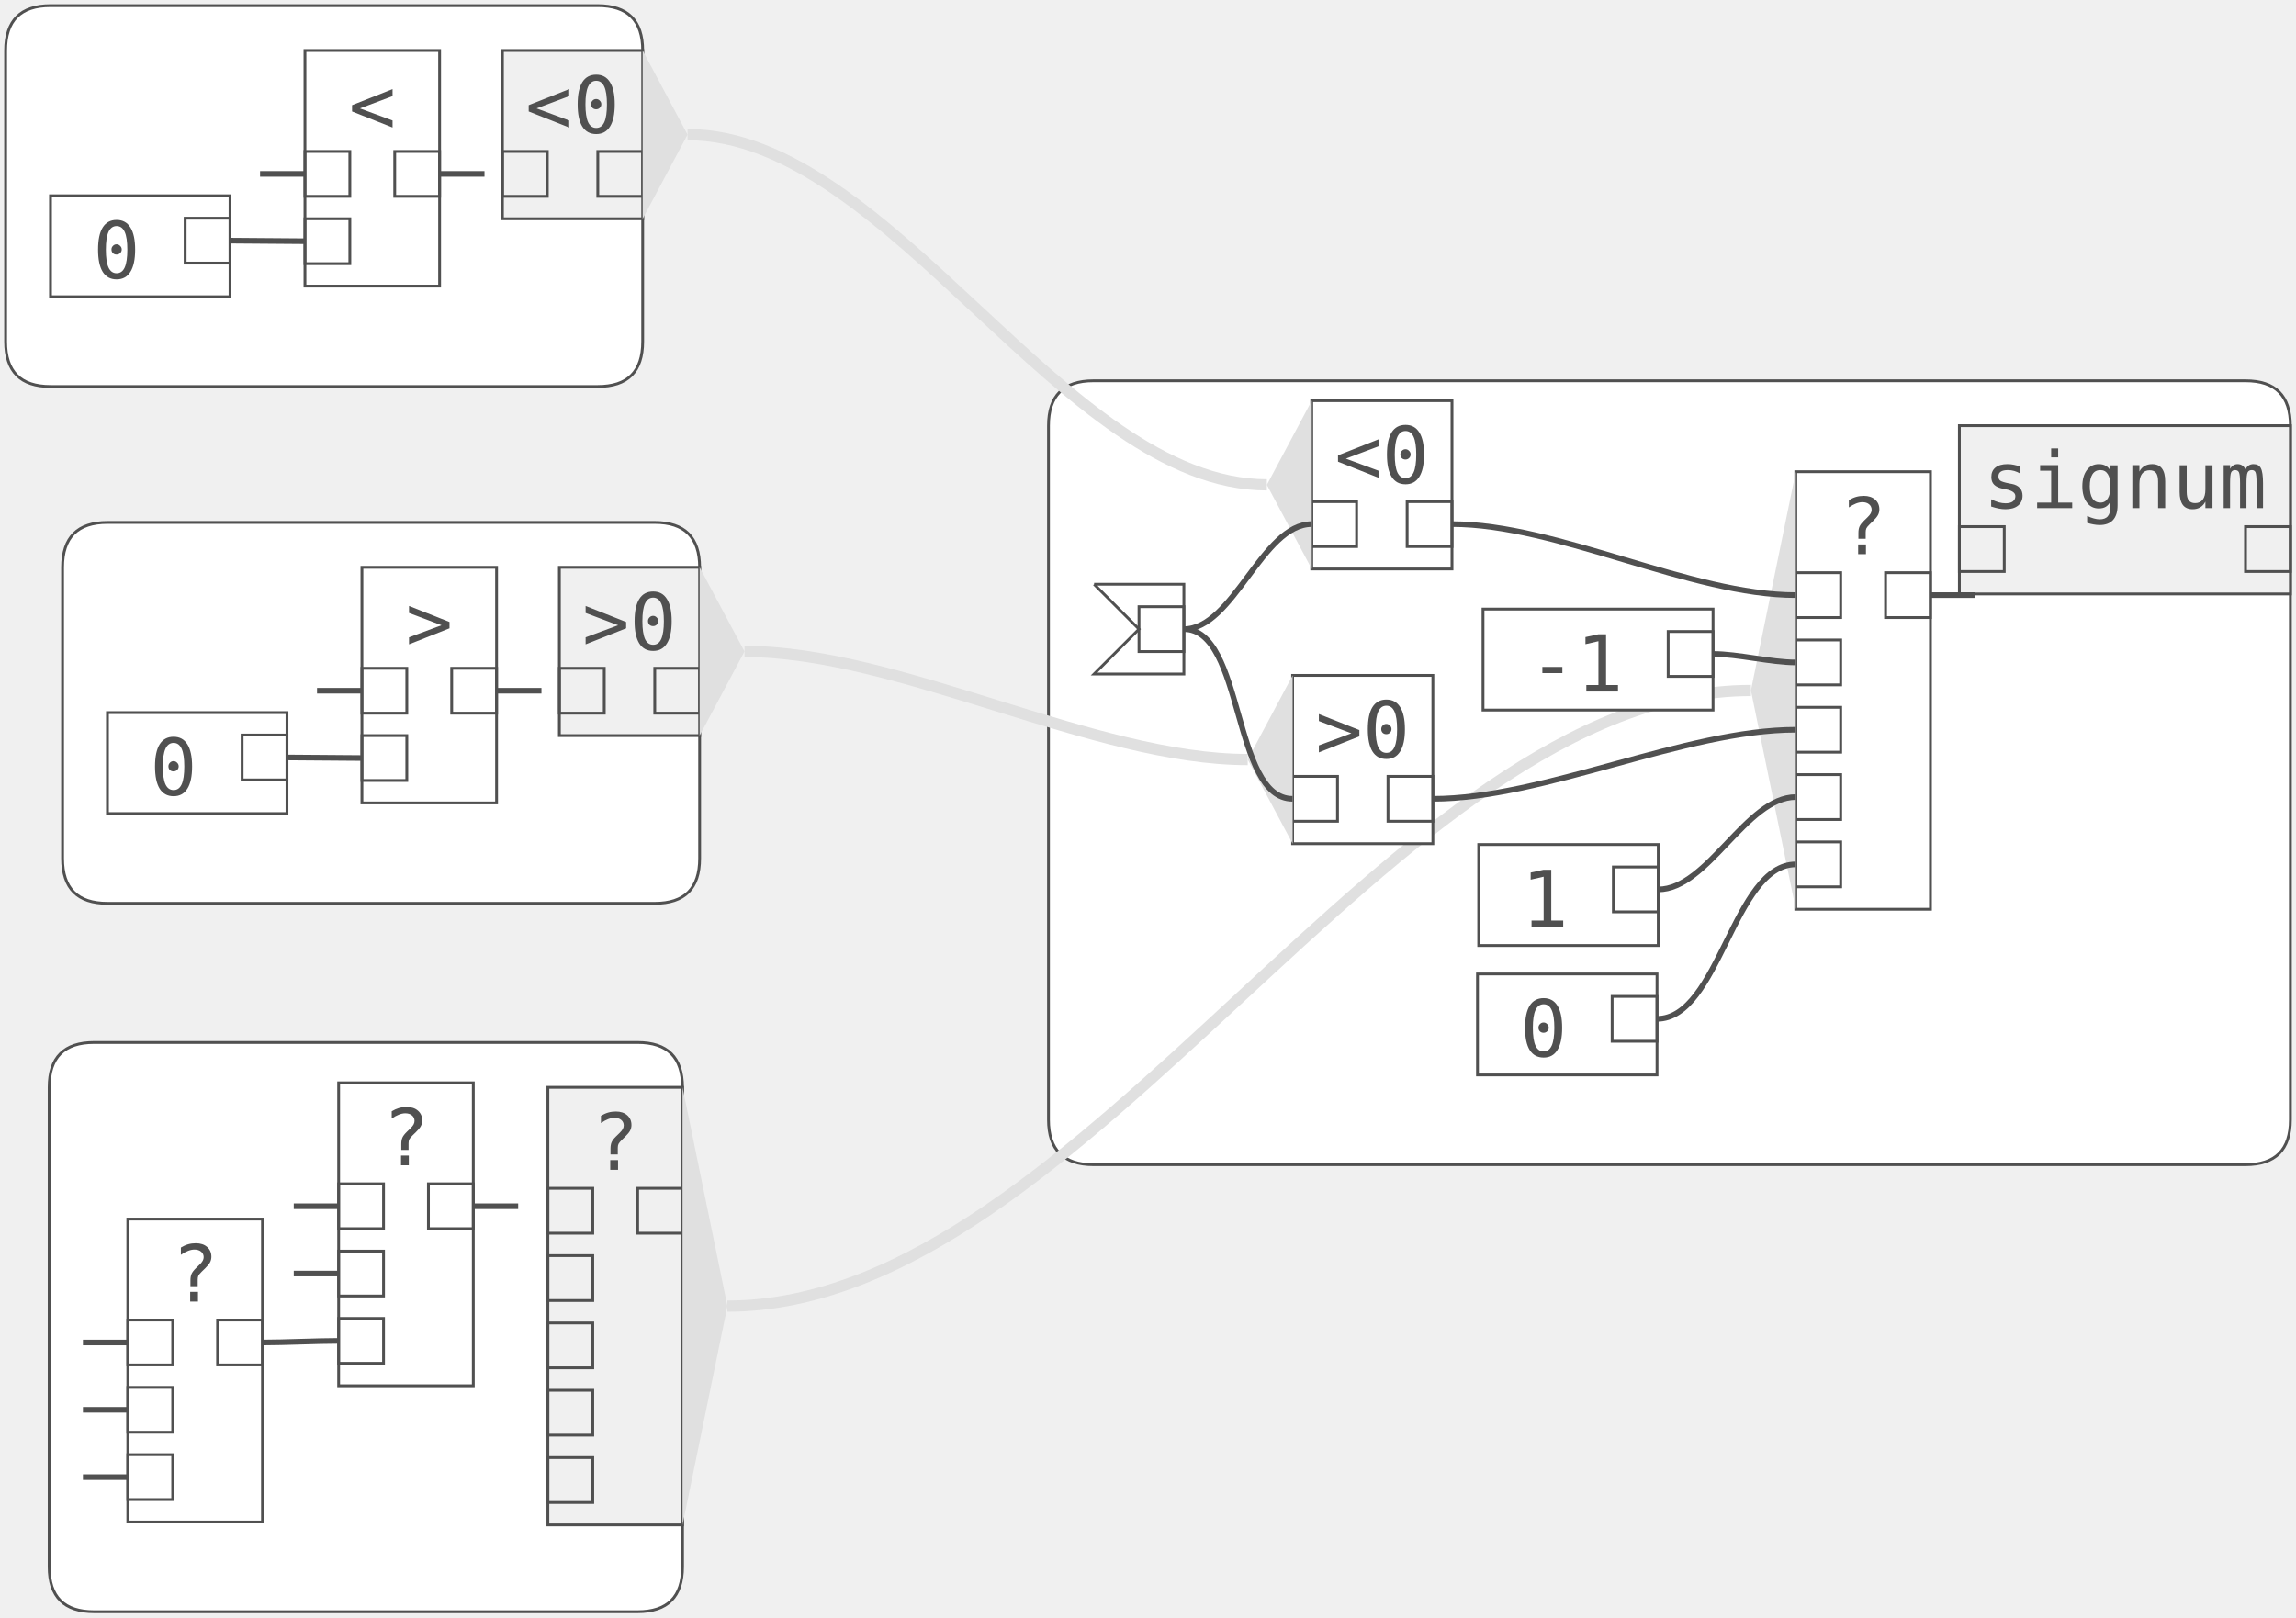
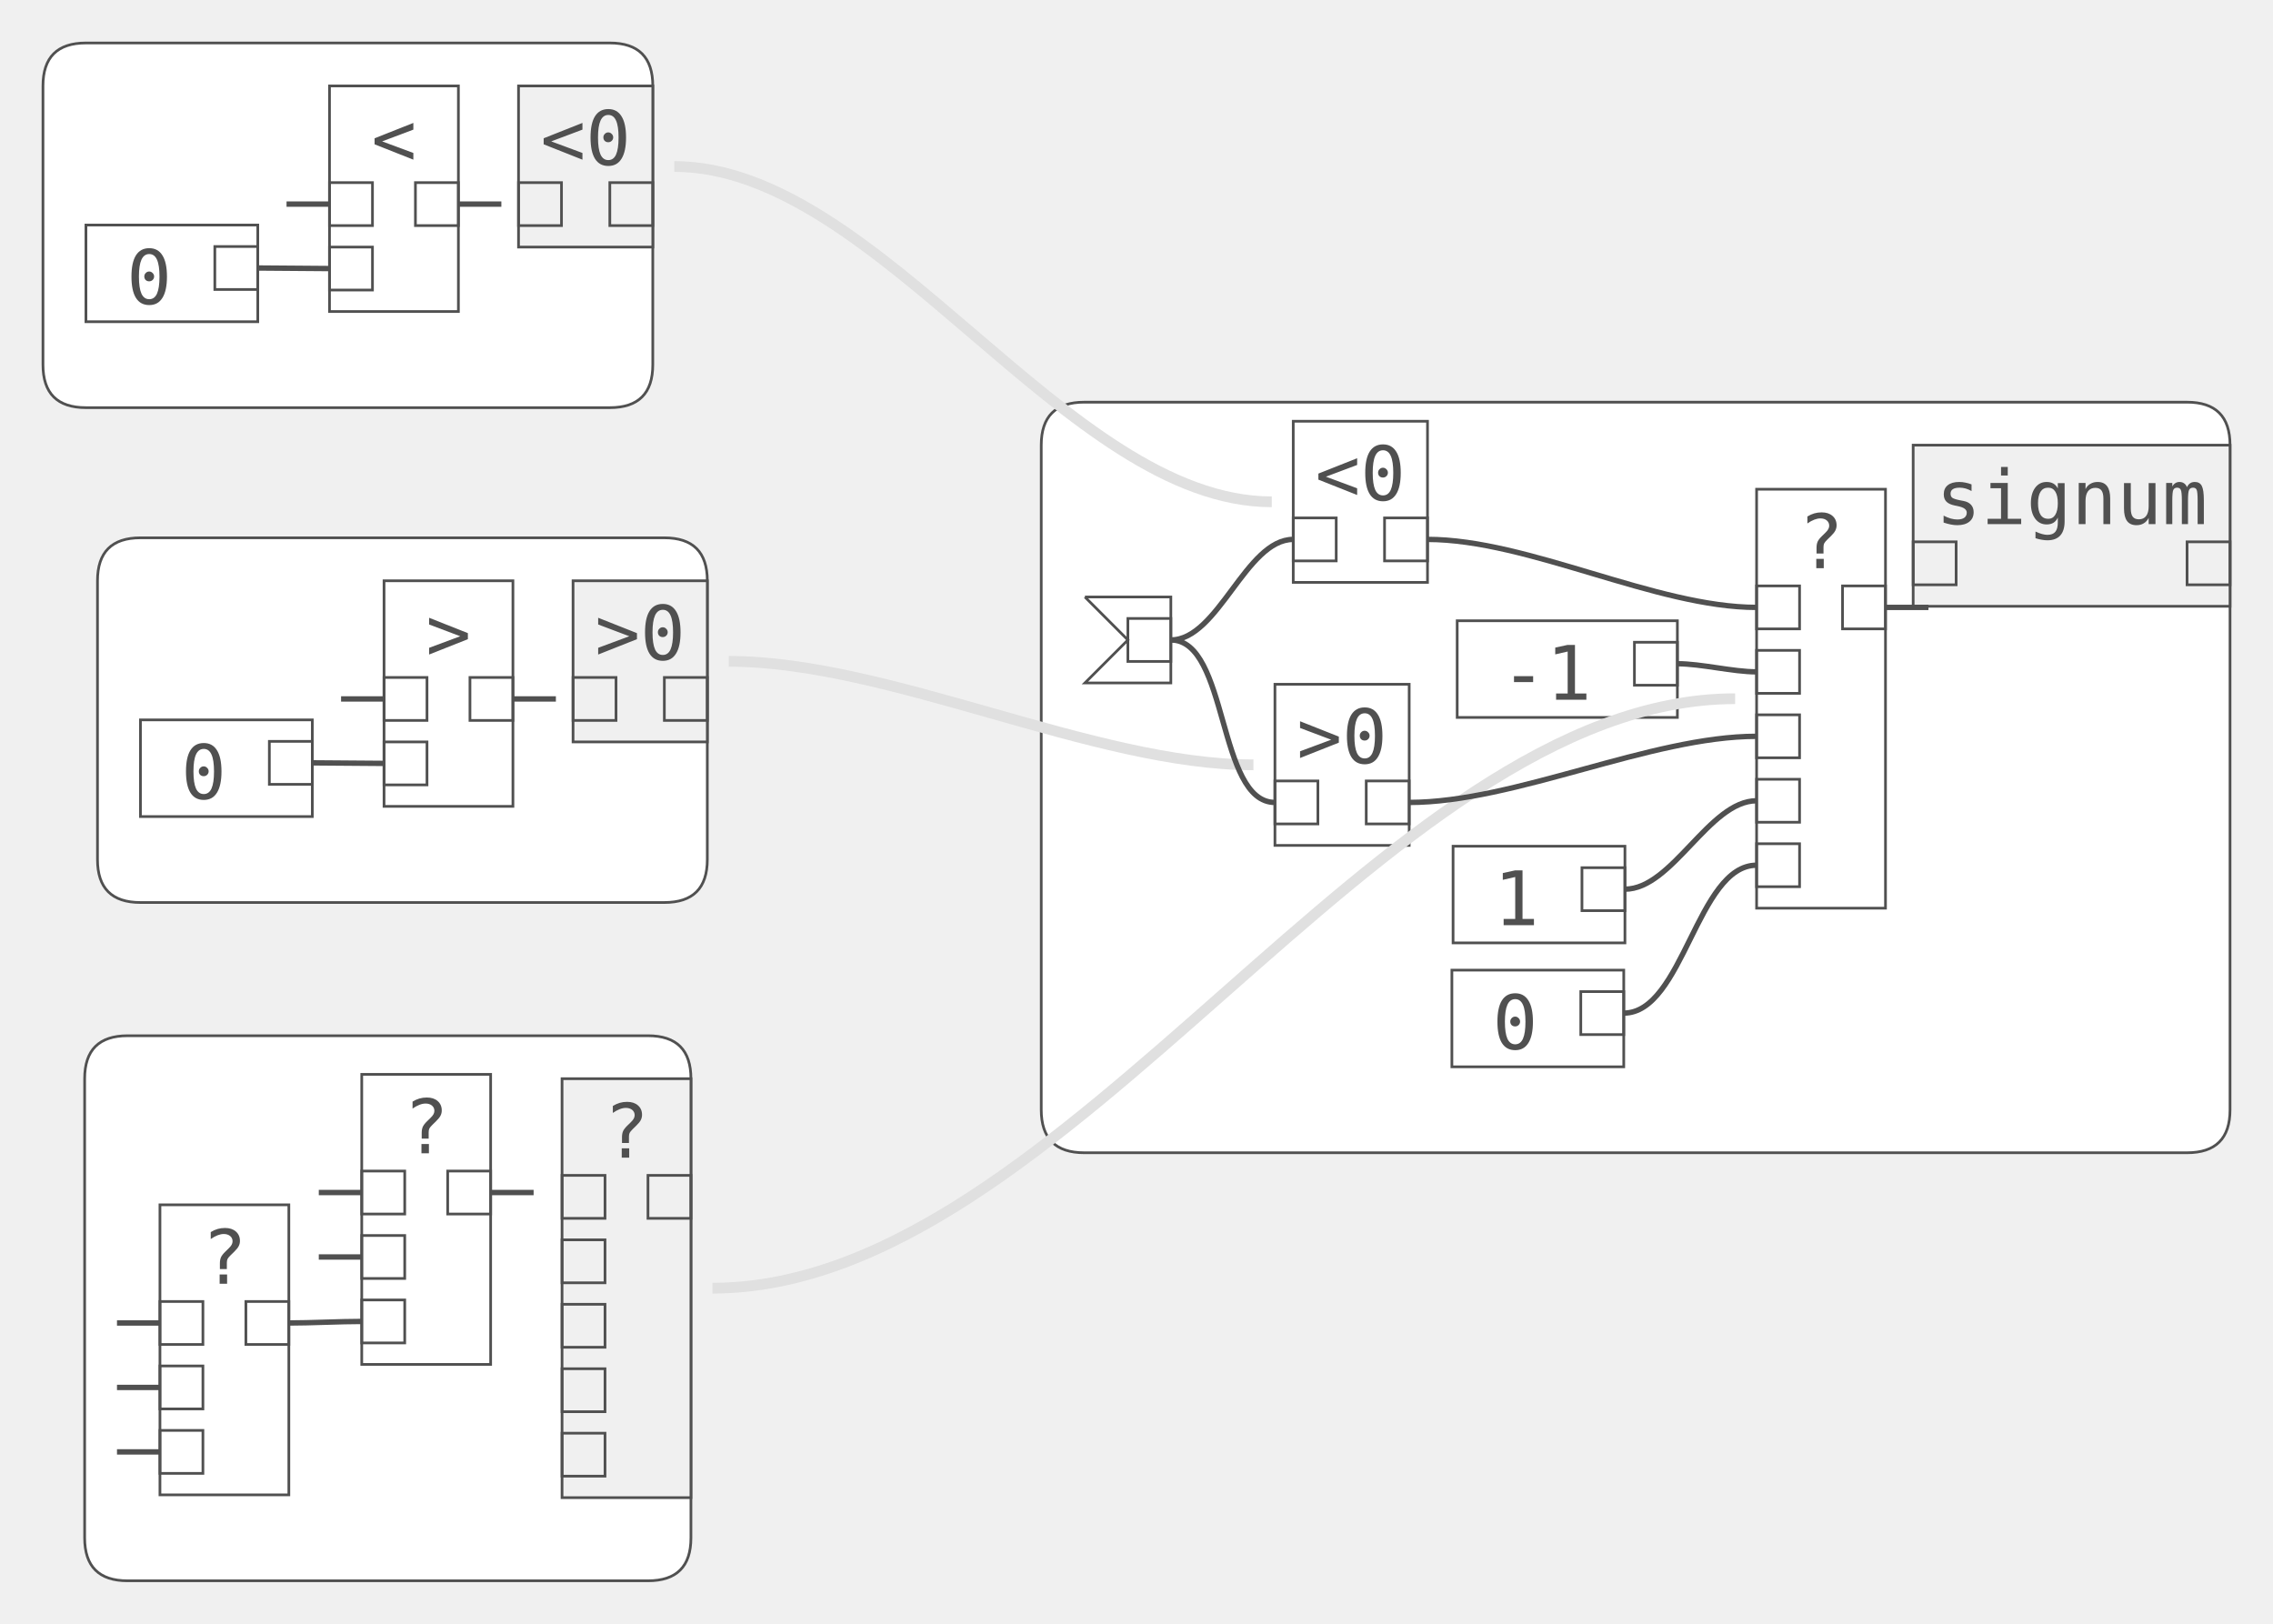
- <svg xmlns="http://www.w3.org/2000/svg" version="1.1" width="409.234" height="288.315">
+ <svg xmlns="http://www.w3.org/2000/svg" version="1.1" width="423.234" height="302.315">
  <defs />
-   <g transform="translate(-354.9979,-49.8608)">
+   <g transform="translate(-347.9979,-42.8608)">
    <g>
      <path fill="white" stroke="#505050" paint-order="fill stroke markers" d=" M 363.759 243.694 L 363.759 329.176 Q 363.759 337.176 371.759 337.176 L 468.651 337.176 Q 476.651 337.176 476.651 329.176 L 476.651 243.694 Q 476.651 235.694 468.651 235.694 L 371.759 235.694 Q 363.759 235.694 363.759 243.694" stroke-miterlimit="10" stroke-width="0.5" stroke-dasharray="" />
      <path fill="#F0F0F0" stroke="#505050" paint-order="fill stroke markers" d=" M 452.651 243.694 L 476.651 243.694 L 476.651 321.694 L 452.651 321.694 L 452.651 243.694 Z" stroke-miterlimit="10" stroke-width="0.5" stroke-dasharray="" />
      <path fill="none" stroke="none" />
      <text fill="#505050" stroke="none" font-family="monospace" font-size="14px" font-style="normal" font-weight="normal" text-decoration="normal" x="464.651" y="261.694" text-anchor="middle" dominant-baseline="text-after-edge">?</text>
      <path fill="none" stroke="#505050" paint-order="fill stroke markers" d=" M 452.651 261.694 L 460.651 261.694 L 460.651 269.694 L 452.651 269.694 L 452.651 261.694 Z" stroke-miterlimit="10" stroke-width="0.5" stroke-dasharray="" />
      <path fill="none" stroke="#505050" paint-order="fill stroke markers" d=" M 452.651 273.694 L 460.651 273.694 L 460.651 281.694 L 452.651 281.694 L 452.651 273.694 Z" stroke-miterlimit="10" stroke-width="0.5" stroke-dasharray="" />
      <path fill="none" stroke="#505050" paint-order="fill stroke markers" d=" M 452.651 285.694 L 460.651 285.694 L 460.651 293.694 L 452.651 293.694 L 452.651 285.694 Z" stroke-miterlimit="10" stroke-width="0.5" stroke-dasharray="" />
      <path fill="none" stroke="#505050" paint-order="fill stroke markers" d=" M 452.651 297.694 L 460.651 297.694 L 460.651 305.694 L 452.651 305.694 L 452.651 297.694 Z" stroke-miterlimit="10" stroke-width="0.5" stroke-dasharray="" />
      <path fill="none" stroke="#505050" paint-order="fill stroke markers" d=" M 452.651 309.694 L 460.651 309.694 L 460.651 317.694 L 452.651 317.694 L 452.651 309.694 Z" stroke-miterlimit="10" stroke-width="0.5" stroke-dasharray="" />
      <path fill="none" stroke="#505050" paint-order="fill stroke markers" d=" M 468.651 261.694 L 476.651 261.694 L 476.651 269.694 L 468.651 269.694 L 468.651 261.694 Z" stroke-miterlimit="10" stroke-width="0.5" stroke-dasharray="" />
      <path fill="none" stroke="#505050" paint-order="fill stroke markers" d=" M 415.357 264.888 L 407.357 264.888 M 415.357 276.888 L 407.357 276.888 M 377.781 289.176 L 369.781 289.176 M 377.781 301.176 L 369.781 301.176 M 377.781 313.176 L 369.781 313.176 M 439.357 264.888 L 447.357 264.888" stroke-miterlimit="10" stroke-dasharray="" />
      <path fill="white" stroke="#505050" paint-order="fill stroke markers" d=" M 377.781 267.176 L 401.781 267.176 L 401.781 321.176 L 377.781 321.176 L 377.781 267.176 Z" stroke-miterlimit="10" stroke-width="0.5" stroke-dasharray="" />
      <path fill="#F0F0F0" stroke="none" paint-order="stroke fill markers" d="" />
      <path fill="none" stroke="none" />
      <text fill="#505050" stroke="none" font-family="monospace" font-size="14px" font-style="normal" font-weight="normal" text-decoration="normal" x="389.781" y="285.176" text-anchor="middle" dominant-baseline="text-after-edge">?</text>
      <path fill="none" stroke="#505050" paint-order="fill stroke markers" d=" M 377.781 285.176 L 385.781 285.176 L 385.781 293.176 L 377.781 293.176 L 377.781 285.176 Z" stroke-miterlimit="10" stroke-width="0.5" stroke-dasharray="" />
      <path fill="none" stroke="#505050" paint-order="fill stroke markers" d=" M 377.781 297.176 L 385.781 297.176 L 385.781 305.176 L 377.781 305.176 L 377.781 297.176 Z" stroke-miterlimit="10" stroke-width="0.5" stroke-dasharray="" />
      <path fill="none" stroke="#505050" paint-order="fill stroke markers" d=" M 377.781 309.176 L 385.781 309.176 L 385.781 317.176 L 377.781 317.176 L 377.781 309.176 Z" stroke-miterlimit="10" stroke-width="0.5" stroke-dasharray="" />
      <path fill="none" stroke="#505050" paint-order="fill stroke markers" d=" M 393.781 285.176 L 401.781 285.176 L 401.781 293.176 L 393.781 293.176 L 393.781 285.176 Z" stroke-miterlimit="10" stroke-width="0.5" stroke-dasharray="" />
      <path fill="white" stroke="#505050" paint-order="fill stroke markers" d=" M 415.357 242.888 L 439.357 242.888 L 439.357 296.888 L 415.357 296.888 L 415.357 242.888 Z" stroke-miterlimit="10" stroke-width="0.5" stroke-dasharray="" />
      <path fill="#F0F0F0" stroke="none" paint-order="stroke fill markers" d="" />
      <path fill="none" stroke="none" />
      <text fill="#505050" stroke="none" font-family="monospace" font-size="14px" font-style="normal" font-weight="normal" text-decoration="normal" x="427.357" y="260.888" text-anchor="middle" dominant-baseline="text-after-edge">?</text>
      <path fill="none" stroke="#505050" paint-order="fill stroke markers" d=" M 415.357 260.888 L 423.357 260.888 L 423.357 268.888 L 415.357 268.888 L 415.357 260.888 Z" stroke-miterlimit="10" stroke-width="0.5" stroke-dasharray="" />
      <path fill="none" stroke="#505050" paint-order="fill stroke markers" d=" M 415.357 272.888 L 423.357 272.888 L 423.357 280.888 L 415.357 280.888 L 415.357 272.888 Z" stroke-miterlimit="10" stroke-width="0.5" stroke-dasharray="" />
      <path fill="none" stroke="#505050" paint-order="fill stroke markers" d=" M 415.357 284.888 L 423.357 284.888 L 423.357 292.888 L 415.357 292.888 L 415.357 284.888 Z" stroke-miterlimit="10" stroke-width="0.5" stroke-dasharray="" />
      <path fill="none" stroke="#505050" paint-order="fill stroke markers" d=" M 431.357 260.888 L 439.357 260.888 L 439.357 268.888 L 431.357 268.888 L 431.357 260.888 Z" stroke-miterlimit="10" stroke-width="0.5" stroke-dasharray="" />
      <path fill="white" stroke="#505050" paint-order="fill stroke markers" d=" M 355.998 58.861 L 355.998 110.759 Q 355.998 118.759 363.998 118.759 L 461.548 118.759 Q 469.548 118.759 469.548 110.759 L 469.548 58.861 Q 469.548 50.861 461.548 50.861 L 363.998 50.861 Q 355.998 50.861 355.998 58.861" stroke-miterlimit="10" stroke-width="0.5" stroke-dasharray="" />
      <path fill="#F0F0F0" stroke="#505050" paint-order="fill stroke markers" d=" M 444.548 58.861 L 469.548 58.861 L 469.548 88.861 L 444.548 88.861 L 444.548 58.861 Z" stroke-miterlimit="10" stroke-width="0.5" stroke-dasharray="" />
      <path fill="none" stroke="none" />
      <text fill="#505050" stroke="none" font-family="monospace" font-size="14px" font-style="normal" font-weight="normal" text-decoration="normal" x="457.048" y="76.861" text-anchor="middle" dominant-baseline="text-after-edge">&lt;0</text>
      <path fill="none" stroke="#505050" paint-order="fill stroke markers" d=" M 444.548 76.861 L 452.548 76.861 L 452.548 84.861 L 444.548 84.861 L 444.548 76.861 Z" stroke-miterlimit="10" stroke-width="0.5" stroke-dasharray="" />
      <path fill="none" stroke="#505050" paint-order="fill stroke markers" d=" M 461.548 76.861 L 469.548 76.861 L 469.548 84.861 L 461.548 84.861 L 461.548 76.861 Z" stroke-miterlimit="10" stroke-width="0.5" stroke-dasharray="" />
      <path fill="none" stroke="#505050" paint-order="fill stroke markers" d=" M 409.352 80.861 L 401.352 80.861 M 433.352 80.861 L 441.352 80.861" stroke-miterlimit="10" stroke-dasharray="" />
      <path fill="white" stroke="#505050" paint-order="fill stroke markers" d=" M 409.352 58.861 L 433.352 58.861 L 433.352 100.861 L 409.352 100.861 L 409.352 58.861 Z" stroke-miterlimit="10" stroke-width="0.5" stroke-dasharray="" />
      <path fill="#F0F0F0" stroke="none" paint-order="stroke fill markers" d="" />
      <path fill="none" stroke="none" />
      <text fill="#505050" stroke="none" font-family="monospace" font-size="14px" font-style="normal" font-weight="normal" text-decoration="normal" x="421.352" y="76.861" text-anchor="middle" dominant-baseline="text-after-edge">&lt;</text>
      <path fill="none" stroke="#505050" paint-order="fill stroke markers" d=" M 409.352 76.861 L 417.352 76.861 L 417.352 84.861 L 409.352 84.861 L 409.352 76.861 Z" stroke-miterlimit="10" stroke-width="0.5" stroke-dasharray="" />
      <path fill="none" stroke="#505050" paint-order="fill stroke markers" d=" M 409.352 88.861 L 417.352 88.861 L 417.352 96.861 L 409.352 96.861 L 409.352 88.861 Z" stroke-miterlimit="10" stroke-width="0.5" stroke-dasharray="" />
      <path fill="none" stroke="#505050" paint-order="fill stroke markers" d=" M 425.352 76.861 L 433.352 76.861 L 433.352 84.861 L 425.352 84.861 L 425.352 76.861 Z" stroke-miterlimit="10" stroke-width="0.5" stroke-dasharray="" />
      <path fill="white" stroke="#505050" paint-order="fill stroke markers" d=" M 363.998 84.759 L 395.998 84.759 L 395.998 102.759 L 363.998 102.759 L 363.998 84.759 Z" stroke-miterlimit="10" stroke-width="0.5" stroke-dasharray="" />
      <path fill="#F0F0F0" stroke="none" paint-order="stroke fill markers" d="" />
      <path fill="none" stroke="none" />
      <path fill="none" stroke="#505050" paint-order="fill stroke markers" d=" M 387.998 88.759 L 395.998 88.759 L 395.998 96.759 L 387.998 96.759 L 387.998 88.759 Z" stroke-miterlimit="10" stroke-width="0.5" stroke-dasharray="" />
      <text fill="#505050" stroke="none" font-family="monospace" font-size="14px" font-style="normal" font-weight="normal" text-decoration="normal" x="379.998" y="102.759" text-anchor="end" dominant-baseline="text-after-edge">0</text>
      <path fill="white" stroke="#505050" paint-order="fill stroke markers" d=" M 366.151 150.991 L 366.151 202.89 Q 366.151 210.89 374.151 210.89 L 471.7 210.89 Q 479.7 210.89 479.7 202.89 L 479.7 150.991 Q 479.7 142.991 471.7 142.991 L 374.151 142.991 Q 366.151 142.991 366.151 150.991" stroke-miterlimit="10" stroke-width="0.5" stroke-dasharray="" />
      <path fill="#F0F0F0" stroke="#505050" paint-order="fill stroke markers" d=" M 454.7 150.991 L 479.7 150.991 L 479.7 180.991 L 454.7 180.991 L 454.7 150.991 Z" stroke-miterlimit="10" stroke-width="0.5" stroke-dasharray="" />
      <path fill="none" stroke="none" />
      <text fill="#505050" stroke="none" font-family="monospace" font-size="14px" font-style="normal" font-weight="normal" text-decoration="normal" x="467.2" y="168.991" text-anchor="middle" dominant-baseline="text-after-edge">&gt;0</text>
      <path fill="none" stroke="#505050" paint-order="fill stroke markers" d=" M 454.7 168.991 L 462.7 168.991 L 462.7 176.991 L 454.7 176.991 L 454.7 168.991 Z" stroke-miterlimit="10" stroke-width="0.5" stroke-dasharray="" />
      <path fill="none" stroke="#505050" paint-order="fill stroke markers" d=" M 471.7 168.991 L 479.7 168.991 L 479.7 176.991 L 471.7 176.991 L 471.7 168.991 Z" stroke-miterlimit="10" stroke-width="0.5" stroke-dasharray="" />
      <path fill="none" stroke="#505050" paint-order="fill stroke markers" d=" M 419.505 172.991 L 411.505 172.991 M 443.505 172.991 L 451.505 172.991" stroke-miterlimit="10" stroke-dasharray="" />
      <path fill="white" stroke="#505050" paint-order="fill stroke markers" d=" M 374.151 176.89 L 406.151 176.89 L 406.151 194.89 L 374.151 194.89 L 374.151 176.89 Z" stroke-miterlimit="10" stroke-width="0.5" stroke-dasharray="" />
      <path fill="#F0F0F0" stroke="none" paint-order="stroke fill markers" d="" />
      <path fill="none" stroke="none" />
      <path fill="none" stroke="#505050" paint-order="fill stroke markers" d=" M 398.151 180.89 L 406.151 180.89 L 406.151 188.89 L 398.151 188.89 L 398.151 180.89 Z" stroke-miterlimit="10" stroke-width="0.5" stroke-dasharray="" />
      <text fill="#505050" stroke="none" font-family="monospace" font-size="14px" font-style="normal" font-weight="normal" text-decoration="normal" x="390.151" y="194.89" text-anchor="end" dominant-baseline="text-after-edge">0</text>
      <path fill="white" stroke="#505050" paint-order="fill stroke markers" d=" M 419.505 150.991 L 443.505 150.991 L 443.505 192.991 L 419.505 192.991 L 419.505 150.991 Z" stroke-miterlimit="10" stroke-width="0.5" stroke-dasharray="" />
      <path fill="#F0F0F0" stroke="none" paint-order="stroke fill markers" d="" />
      <path fill="none" stroke="none" />
      <text fill="#505050" stroke="none" font-family="monospace" font-size="14px" font-style="normal" font-weight="normal" text-decoration="normal" x="431.505" y="168.991" text-anchor="middle" dominant-baseline="text-after-edge">&gt;</text>
      <path fill="none" stroke="#505050" paint-order="fill stroke markers" d=" M 419.505 168.991 L 427.505 168.991 L 427.505 176.991 L 419.505 176.991 L 419.505 168.991 Z" stroke-miterlimit="10" stroke-width="0.5" stroke-dasharray="" />
      <path fill="none" stroke="#505050" paint-order="fill stroke markers" d=" M 419.505 180.991 L 427.505 180.991 L 427.505 188.991 L 419.505 188.991 L 419.505 180.991 Z" stroke-miterlimit="10" stroke-width="0.5" stroke-dasharray="" />
      <path fill="none" stroke="#505050" paint-order="fill stroke markers" d=" M 435.505 168.991 L 443.505 168.991 L 443.505 176.991 L 435.505 176.991 L 435.505 168.991 Z" stroke-miterlimit="10" stroke-width="0.5" stroke-dasharray="" />
      <path fill="white" stroke="#505050" paint-order="fill stroke markers" d=" M 541.879 125.739 L 541.879 249.481 Q 541.879 257.481 549.879 257.481 L 755.231 257.481 Q 763.231 257.481 763.231 249.481 L 763.231 125.739 Q 763.231 117.739 755.231 117.739 L 549.879 117.739 Q 541.879 117.739 541.879 125.739" stroke-miterlimit="10" stroke-width="0.5" stroke-dasharray="" />
      <path fill="#F0F0F0" stroke="#505050" paint-order="fill stroke markers" d=" M 704.231 125.739 L 763.231 125.739 L 763.231 155.739 L 704.231 155.739 L 704.231 125.739 Z" stroke-miterlimit="10" stroke-width="0.5" stroke-dasharray="" />
      <path fill="none" stroke="none" />
      <text fill="#505050" stroke="none" font-family="monospace" font-size="14px" font-style="normal" font-weight="normal" text-decoration="normal" x="733.731" y="143.739" text-anchor="middle" dominant-baseline="text-after-edge">signum</text>
      <path fill="none" stroke="#505050" paint-order="fill stroke markers" d=" M 704.231 143.739 L 712.231 143.739 L 712.231 151.739 L 704.231 151.739 L 704.231 143.739 Z" stroke-miterlimit="10" stroke-width="0.5" stroke-dasharray="" />
      <path fill="none" stroke="#505050" paint-order="fill stroke markers" d=" M 755.231 143.739 L 763.231 143.739 L 763.231 151.739 L 755.231 151.739 L 755.231 143.739 Z" stroke-miterlimit="10" stroke-width="0.5" stroke-dasharray="" />
      <path fill="none" stroke="#505050" paint-order="fill stroke markers" d=" M 699.078 155.947 L 707.078 155.947" stroke-miterlimit="10" stroke-dasharray="" />
      <path fill="white" stroke="#505050" paint-order="fill stroke markers" d=" M 675.078 133.947 L 699.078 133.947 L 699.078 211.947 L 675.078 211.947 L 675.078 133.947 Z" stroke-miterlimit="10" stroke-width="0.5" stroke-dasharray="" />
      <path fill="#F0F0F0" stroke="none" paint-order="stroke fill markers" d="" />
      <path fill="none" stroke="none" />
      <text fill="#505050" stroke="none" font-family="monospace" font-size="14px" font-style="normal" font-weight="normal" text-decoration="normal" x="687.078" y="151.947" text-anchor="middle" dominant-baseline="text-after-edge">?</text>
      <path fill="none" stroke="#505050" paint-order="fill stroke markers" d=" M 675.078 151.947 L 683.078 151.947 L 683.078 159.947 L 675.078 159.947 L 675.078 151.947 Z" stroke-miterlimit="10" stroke-width="0.5" stroke-dasharray="" />
      <path fill="none" stroke="#505050" paint-order="fill stroke markers" d=" M 675.078 163.947 L 683.078 163.947 L 683.078 171.947 L 675.078 171.947 L 675.078 163.947 Z" stroke-miterlimit="10" stroke-width="0.5" stroke-dasharray="" />
      <path fill="none" stroke="#505050" paint-order="fill stroke markers" d=" M 675.078 175.947 L 683.078 175.947 L 683.078 183.947 L 675.078 183.947 L 675.078 175.947 Z" stroke-miterlimit="10" stroke-width="0.5" stroke-dasharray="" />
      <path fill="none" stroke="#505050" paint-order="fill stroke markers" d=" M 675.078 187.947 L 683.078 187.947 L 683.078 195.947 L 675.078 195.947 L 675.078 187.947 Z" stroke-miterlimit="10" stroke-width="0.5" stroke-dasharray="" />
      <path fill="none" stroke="#505050" paint-order="fill stroke markers" d=" M 675.078 199.947 L 683.078 199.947 L 683.078 207.947 L 675.078 207.947 L 675.078 199.947 Z" stroke-miterlimit="10" stroke-width="0.5" stroke-dasharray="" />
      <path fill="none" stroke="#505050" paint-order="fill stroke markers" d=" M 691.078 151.947 L 699.078 151.947 L 699.078 159.947 L 691.078 159.947 L 691.078 151.947 Z" stroke-miterlimit="10" stroke-width="0.5" stroke-dasharray="" />
-       <path fill="#e0e0e0" stroke="none" paint-order="stroke fill markers" d=" M 484.651 282.694 L 476.651 243.694 L 476.651 321.694 Z M 667.078 172.947 L 675.078 133.947 L 675.078 211.947 Z" />
-       <path fill="none" stroke="none" />
-       <path fill="none" stroke="#e0e0e0" paint-order="fill stroke markers" d=" M 484.651 282.694 C 548.519 282.694 603.21 172.947 667.078 172.947" stroke-miterlimit="10" stroke-width="2" stroke-dasharray="" />
      <path fill="white" stroke="#505050" paint-order="fill stroke markers" d=" M 618.341 223.481 L 650.341 223.481 L 650.341 241.481 L 618.341 241.481 L 618.341 223.481 Z" stroke-miterlimit="10" stroke-width="0.5" stroke-dasharray="" />
      <path fill="#F0F0F0" stroke="none" paint-order="stroke fill markers" d="" />
      <path fill="none" stroke="none" />
      <path fill="none" stroke="#505050" paint-order="fill stroke markers" d=" M 642.341 227.481 L 650.341 227.481 L 650.341 235.481 L 642.341 235.481 L 642.341 227.481 Z" stroke-miterlimit="10" stroke-width="0.5" stroke-dasharray="" />
      <text fill="#505050" stroke="none" font-family="monospace" font-size="14px" font-style="normal" font-weight="normal" text-decoration="normal" x="634.341" y="241.481" text-anchor="end" dominant-baseline="text-after-edge">0</text>
      <path fill="white" stroke="#505050" paint-order="fill stroke markers" d=" M 618.561 200.409 L 650.561 200.409 L 650.561 218.409 L 618.561 218.409 L 618.561 200.409 Z" stroke-miterlimit="10" stroke-width="0.5" stroke-dasharray="" />
      <path fill="#F0F0F0" stroke="none" paint-order="stroke fill markers" d="" />
      <path fill="none" stroke="none" />
      <path fill="none" stroke="#505050" paint-order="fill stroke markers" d=" M 642.561 204.409 L 650.561 204.409 L 650.561 212.409 L 642.561 212.409 L 642.561 204.409 Z" stroke-miterlimit="10" stroke-width="0.5" stroke-dasharray="" />
      <text fill="#505050" stroke="none" font-family="monospace" font-size="14px" font-style="normal" font-weight="normal" text-decoration="normal" x="634.561" y="218.409" text-anchor="end" dominant-baseline="text-after-edge">1</text>
      <path fill="white" stroke="#505050" paint-order="fill stroke markers" d=" M 585.391 170.259 L 610.391 170.259 L 610.391 200.259 L 585.391 200.259 L 585.391 170.259 Z" stroke-miterlimit="10" stroke-width="0.5" stroke-dasharray="" />
      <path fill="#F0F0F0" stroke="none" paint-order="stroke fill markers" d="" />
      <path fill="none" stroke="none" />
      <text fill="#505050" stroke="none" font-family="monospace" font-size="14px" font-style="normal" font-weight="normal" text-decoration="normal" x="597.891" y="188.259" text-anchor="middle" dominant-baseline="text-after-edge">&gt;0</text>
      <path fill="none" stroke="#505050" paint-order="fill stroke markers" d=" M 585.391 188.259 L 593.391 188.259 L 593.391 196.259 L 585.391 196.259 L 585.391 188.259 Z" stroke-miterlimit="10" stroke-width="0.5" stroke-dasharray="" />
      <path fill="none" stroke="#505050" paint-order="fill stroke markers" d=" M 602.391 188.259 L 610.391 188.259 L 610.391 196.259 L 602.391 196.259 L 602.391 188.259 Z" stroke-miterlimit="10" stroke-width="0.5" stroke-dasharray="" />
-       <path fill="#e0e0e0" stroke="none" paint-order="stroke fill markers" d=" M 487.7 165.991 L 479.7 150.991 L 479.7 180.991 Z M 577.391 185.259 L 585.391 170.259 L 585.391 200.259 Z" />
-       <path fill="none" stroke="none" />
-       <path fill="none" stroke="#e0e0e0" paint-order="fill stroke markers" d=" M 487.7 165.991 C 515.221 165.991 549.87 185.259 577.391 185.259" stroke-miterlimit="10" stroke-width="2" stroke-dasharray="" />
      <path fill="white" stroke="#505050" paint-order="fill stroke markers" d=" M 550.01 154.009 L 566.01 154.009 L 566.01 170.009 L 550.01 170.009 L 558.01 162.009 L 550.01 154.009" stroke-miterlimit="10" stroke-width="0.5" stroke-dasharray="" />
      <path fill="none" stroke="none" />
      <path fill="none" stroke="#505050" paint-order="fill stroke markers" d=" M 558.01 158.009 L 566.01 158.009 L 566.01 166.009 L 558.01 166.009 L 558.01 158.009 Z" stroke-miterlimit="10" stroke-width="0.5" stroke-dasharray="" />
      <path fill="white" stroke="#505050" paint-order="fill stroke markers" d=" M 588.8 121.289 L 613.8 121.289 L 613.8 151.289 L 588.8 151.289 L 588.8 121.289 Z" stroke-miterlimit="10" stroke-width="0.5" stroke-dasharray="" />
      <path fill="#F0F0F0" stroke="none" paint-order="stroke fill markers" d="" />
      <path fill="none" stroke="none" />
      <text fill="#505050" stroke="none" font-family="monospace" font-size="14px" font-style="normal" font-weight="normal" text-decoration="normal" x="601.3" y="139.289" text-anchor="middle" dominant-baseline="text-after-edge">&lt;0</text>
      <path fill="none" stroke="#505050" paint-order="fill stroke markers" d=" M 588.8 139.289 L 596.8 139.289 L 596.8 147.289 L 588.8 147.289 L 588.8 139.289 Z" stroke-miterlimit="10" stroke-width="0.5" stroke-dasharray="" />
      <path fill="none" stroke="#505050" paint-order="fill stroke markers" d=" M 605.8 139.289 L 613.8 139.289 L 613.8 147.289 L 605.8 147.289 L 605.8 139.289 Z" stroke-miterlimit="10" stroke-width="0.5" stroke-dasharray="" />
-       <path fill="#e0e0e0" stroke="none" paint-order="stroke fill markers" d=" M 477.548 73.861 L 469.548 58.861 L 469.548 88.861 Z M 580.8 136.289 L 588.8 121.289 L 588.8 151.289 Z" />
-       <path fill="none" stroke="none" />
-       <path fill="none" stroke="#e0e0e0" paint-order="fill stroke markers" d=" M 477.548 73.861 C 513.745 73.861 544.602 136.289 580.8 136.289" stroke-miterlimit="10" stroke-width="2" stroke-dasharray="" />
      <path fill="white" stroke="#505050" paint-order="fill stroke markers" d=" M 619.328 158.435 L 660.328 158.435 L 660.328 176.435 L 619.328 176.435 L 619.328 158.435 Z" stroke-miterlimit="10" stroke-width="0.5" stroke-dasharray="" />
      <path fill="#F0F0F0" stroke="none" paint-order="stroke fill markers" d="" />
      <path fill="none" stroke="none" />
      <path fill="none" stroke="#505050" paint-order="fill stroke markers" d=" M 652.328 162.435 L 660.328 162.435 L 660.328 170.435 L 652.328 170.435 L 652.328 162.435 Z" stroke-miterlimit="10" stroke-width="0.5" stroke-dasharray="" />
      <text fill="#505050" stroke="none" font-family="monospace" font-size="14px" font-style="normal" font-weight="normal" text-decoration="normal" x="644.328" y="176.435" text-anchor="end" dominant-baseline="text-after-edge">-1</text>
+       <path fill="none" stroke="none" />
+       <path fill="none" stroke="#e0e0e0" paint-order="fill stroke markers" d=" M 480.651 282.694 C 546.588 282.694 605.142 172.947 671.078 172.947" stroke-miterlimit="10" stroke-width="2" stroke-dasharray="" />
+       <path fill="none" stroke="none" />
+       <path fill="none" stroke="#e0e0e0" paint-order="fill stroke markers" d=" M 483.7 165.991 C 513.572 165.991 551.519 185.259 581.391 185.259" stroke-miterlimit="10" stroke-width="2" stroke-dasharray="" />
+       <path fill="none" stroke="none" />
+       <path fill="none" stroke="#e0e0e0" paint-order="fill stroke markers" d=" M 473.548 73.861 C 511.819 73.861 546.528 136.289 584.8 136.289" stroke-miterlimit="10" stroke-width="2" stroke-dasharray="" />
      <path fill="none" stroke="#505050" paint-order="fill stroke markers" d=" M 401.781 289.176 C 405.855 289.176 411.284 288.888 415.357 288.888" stroke-miterlimit="10" stroke-dasharray="" />
      <path fill="none" stroke="#505050" paint-order="fill stroke markers" d=" M 395.998 92.759 C 400.004 92.759 405.346 92.861 409.352 92.861" stroke-miterlimit="10" stroke-dasharray="" />
      <path fill="none" stroke="#505050" paint-order="fill stroke markers" d=" M 406.151 184.89 C 410.157 184.89 415.499 184.991 419.505 184.991" stroke-miterlimit="10" stroke-dasharray="" />
      <path fill="none" stroke="#505050" paint-order="fill stroke markers" d=" M 566.01 162.009 C 574.858 162.009 579.952 143.289 588.8 143.289" stroke-miterlimit="10" stroke-dasharray="" />
      <path fill="none" stroke="#505050" paint-order="fill stroke markers" d=" M 566.01 162.009 C 576.788 162.009 574.613 192.259 585.391 192.259" stroke-miterlimit="10" stroke-dasharray="" />
      <path fill="none" stroke="#505050" paint-order="fill stroke markers" d=" M 650.341 231.481 C 661.445 231.481 663.974 203.947 675.078 203.947" stroke-miterlimit="10" stroke-dasharray="" />
      <path fill="none" stroke="#505050" paint-order="fill stroke markers" d=" M 650.561 208.409 C 659.42 208.409 666.219 191.947 675.078 191.947" stroke-miterlimit="10" stroke-dasharray="" />
      <path fill="none" stroke="#505050" paint-order="fill stroke markers" d=" M 610.391 192.259 C 630.145 192.259 655.324 179.947 675.078 179.947" stroke-miterlimit="10" stroke-dasharray="" />
      <path fill="none" stroke="#505050" paint-order="fill stroke markers" d=" M 660.328 166.435 C 664.776 166.435 670.63 167.947 675.078 167.947" stroke-miterlimit="10" stroke-dasharray="" />
      <path fill="none" stroke="#505050" paint-order="fill stroke markers" d=" M 613.8 143.289 C 632.571 143.289 656.306 155.947 675.078 155.947" stroke-miterlimit="10" stroke-dasharray="" />
    </g>
  </g>
</svg>
